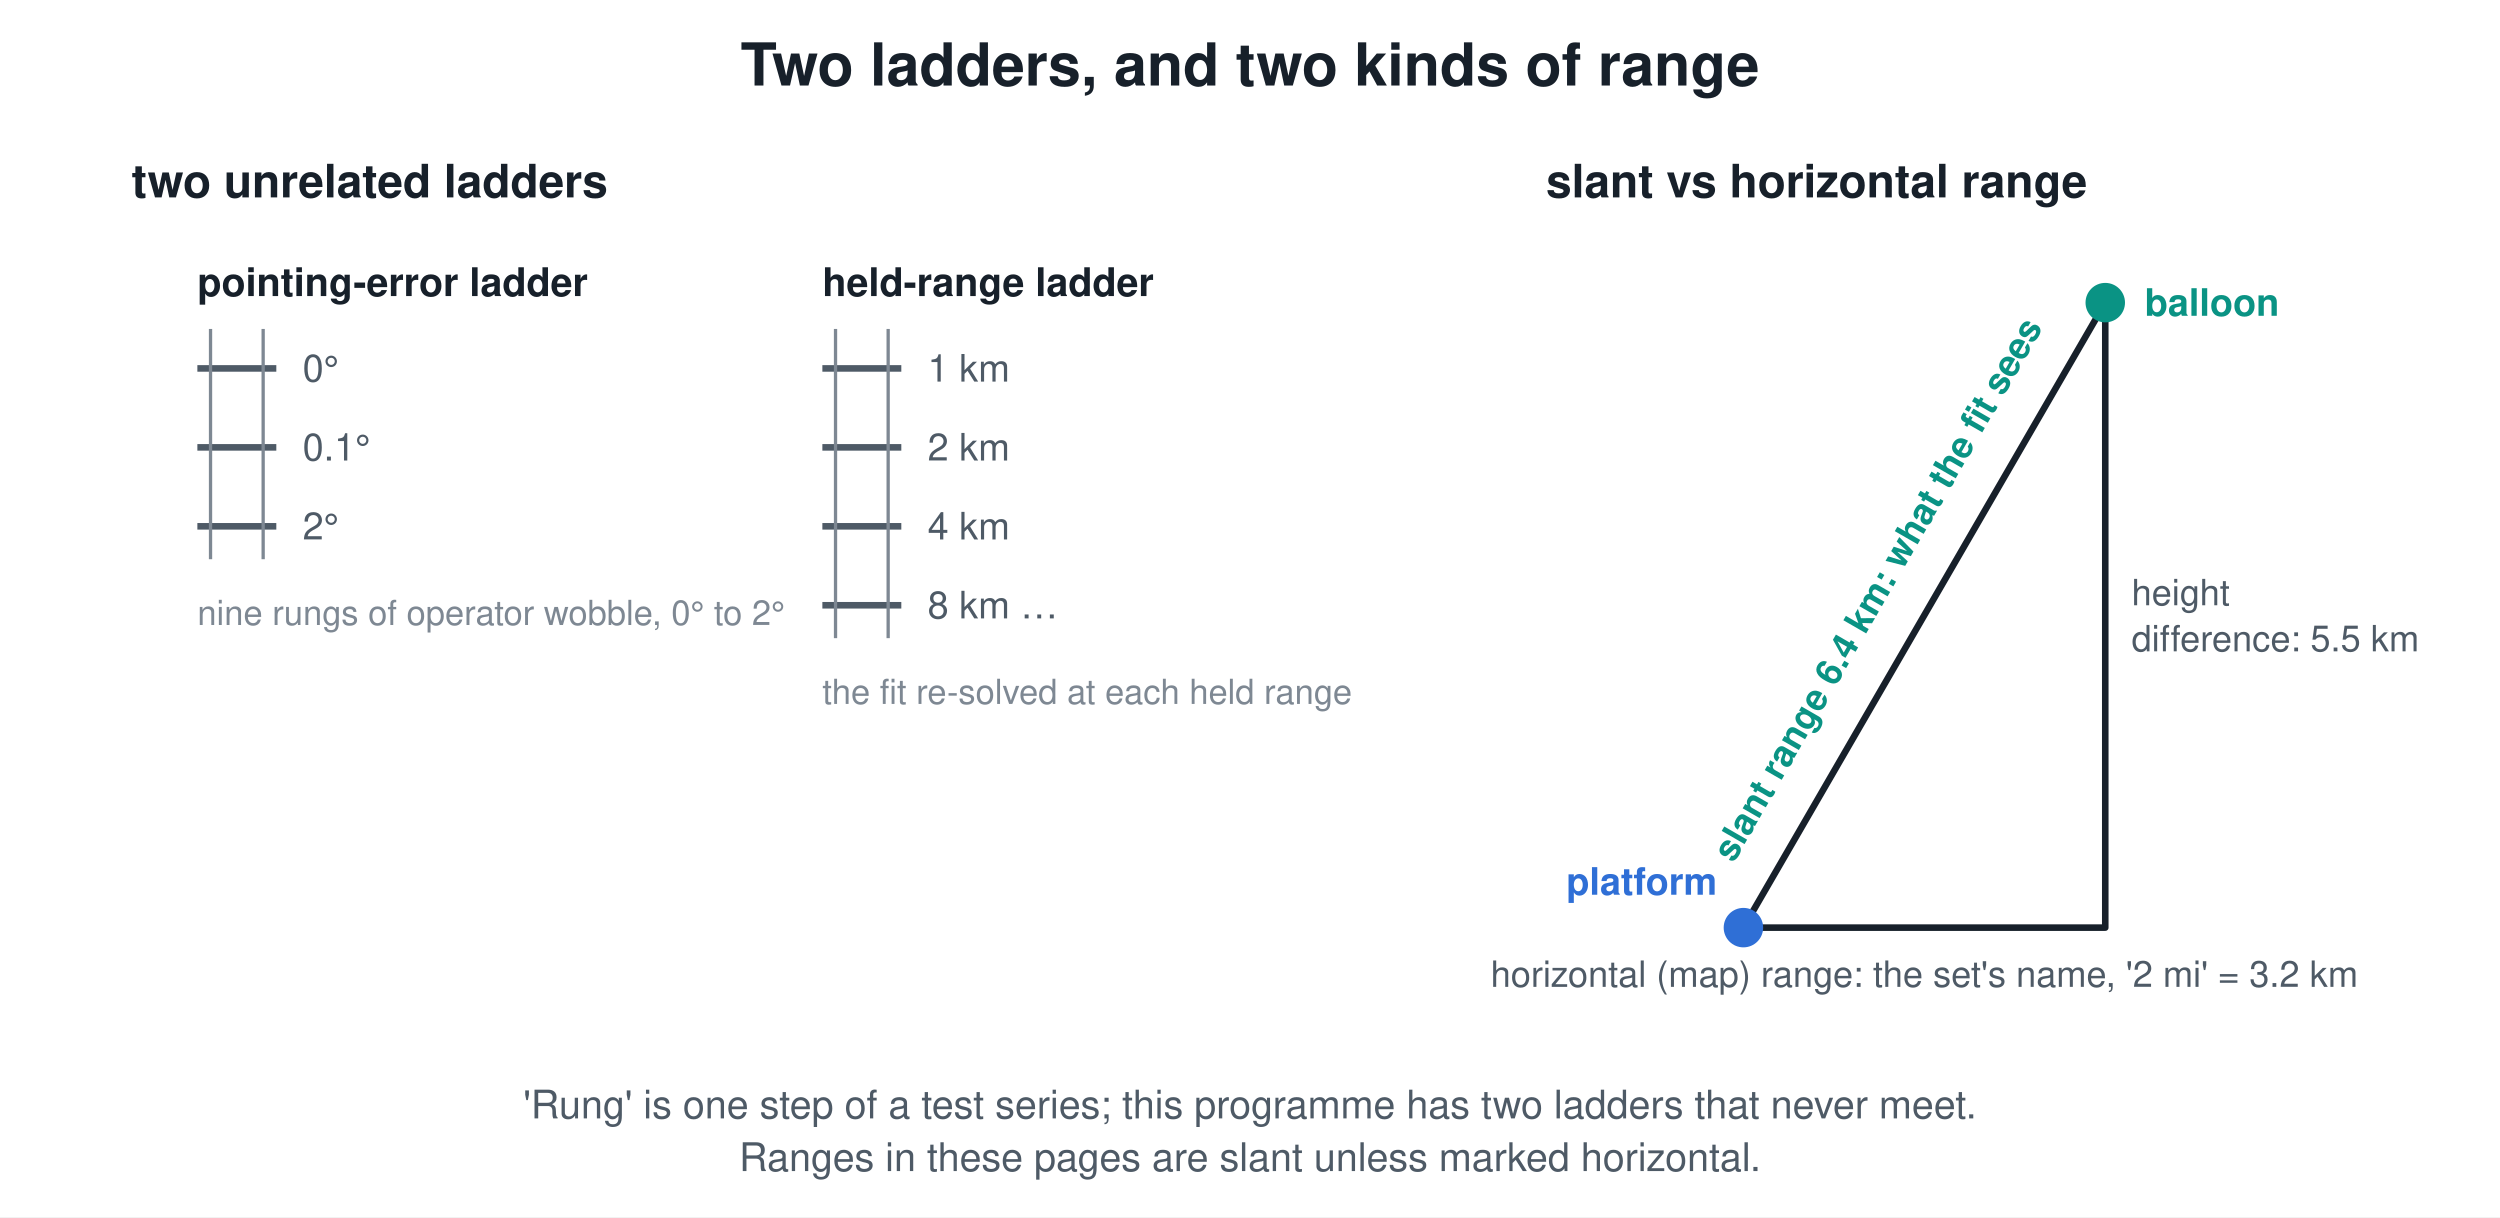
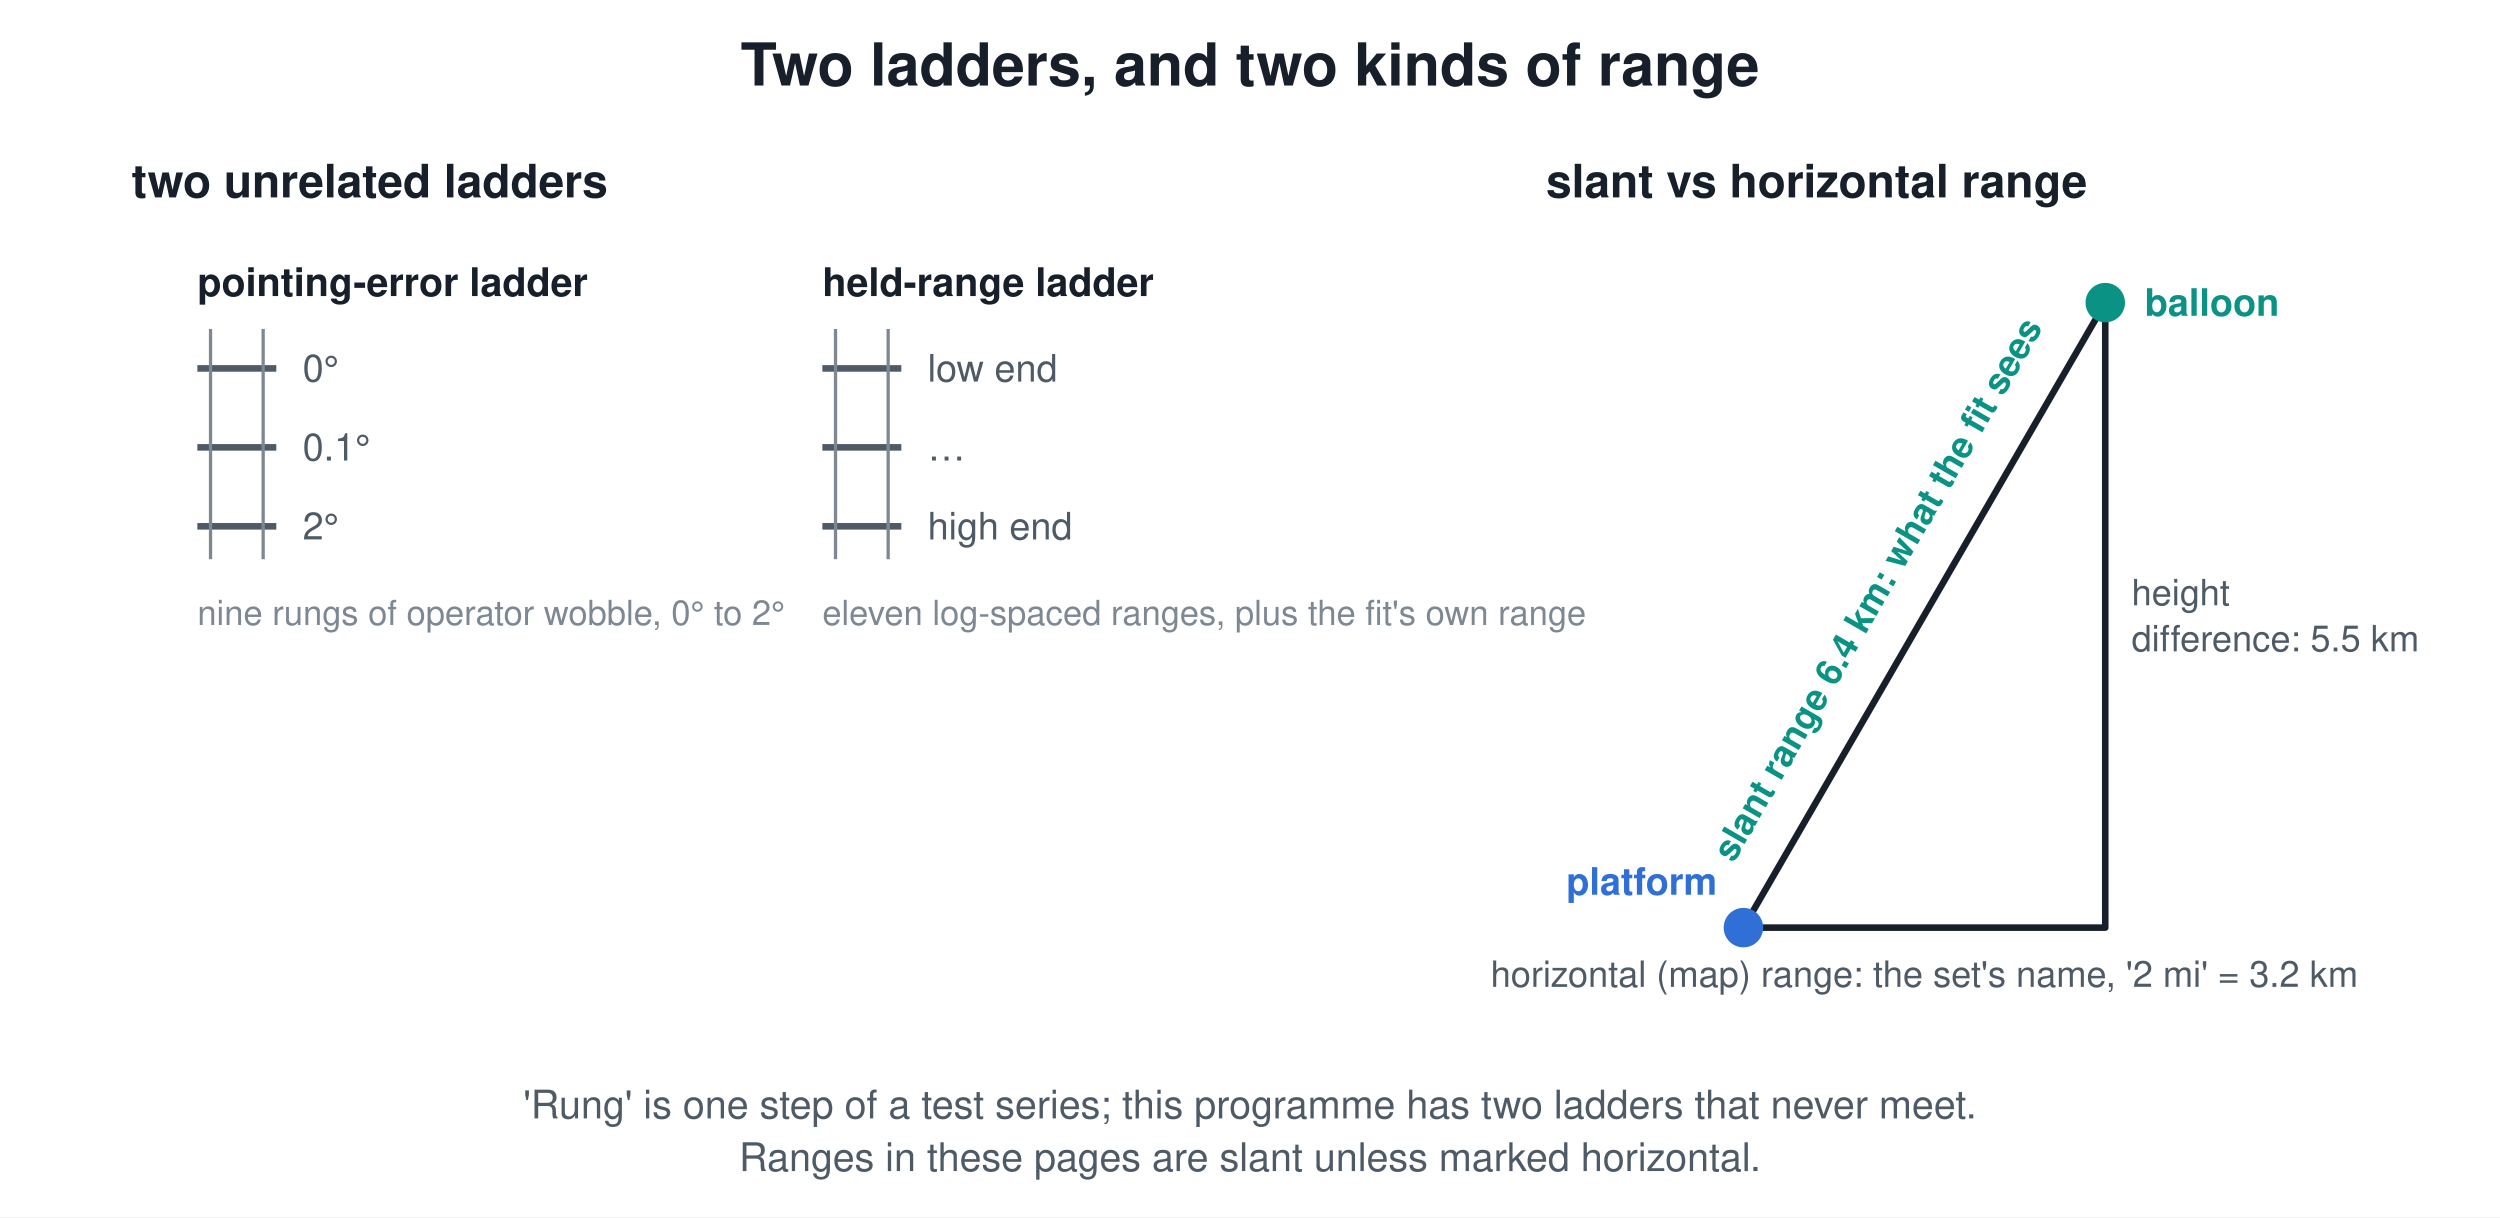
<svg xmlns="http://www.w3.org/2000/svg" width="760" height="370" viewBox="0 0 760 370" font-family="Helvetica, Arial, sans-serif">
  <rect width="760" height="370" fill="#FFFFFF" />
  <defs />
  <text x="380.0" y="26.0" font-family="Helvetica, Arial, sans-serif" font-size="18" font-weight="700" fill="#17202A" text-anchor="middle" style="">Two ladders, and two kinds of range</text>
  <text x="40.0" y="60.0" font-family="Helvetica, Arial, sans-serif" font-size="14" font-weight="700" fill="#17202A" text-anchor="start" style="">two unrelated ladders</text>
  <text x="60.0" y="90.0" font-family="Helvetica, Arial, sans-serif" font-size="12" font-weight="700" fill="#17202A" text-anchor="start" style="paint-order:stroke;stroke:#FFFFFF;stroke-width:3px;stroke-linejoin:round;">pointing-error ladder</text>
  <line x1="60.0" y1="112.0" x2="84.0" y2="112.0" stroke="#4E5A66" stroke-width="2" />
  <text x="92.0" y="116.0" font-family="Helvetica, Arial, sans-serif" font-size="11.5" font-weight="normal" fill="#4E5A66" text-anchor="start" style="paint-order:stroke;stroke:#FFFFFF;stroke-width:3px;stroke-linejoin:round;">0°</text>
  <line x1="60.0" y1="136.0" x2="84.0" y2="136.0" stroke="#4E5A66" stroke-width="2" />
  <text x="92.0" y="140.0" font-family="Helvetica, Arial, sans-serif" font-size="11.5" font-weight="normal" fill="#4E5A66" text-anchor="start" style="paint-order:stroke;stroke:#FFFFFF;stroke-width:3px;stroke-linejoin:round;">0.1°</text>
  <line x1="60.0" y1="160.0" x2="84.0" y2="160.0" stroke="#4E5A66" stroke-width="2" />
  <text x="92.0" y="164.0" font-family="Helvetica, Arial, sans-serif" font-size="11.5" font-weight="normal" fill="#4E5A66" text-anchor="start" style="paint-order:stroke;stroke:#FFFFFF;stroke-width:3px;stroke-linejoin:round;">2°</text>
  <line x1="64.0" y1="100.0" x2="64.0" y2="170.0" stroke="#7E8893" stroke-width="1" />
  <line x1="80.0" y1="100.0" x2="80.0" y2="170.0" stroke="#7E8893" stroke-width="1" />
  <text x="60.0" y="190.0" font-family="Helvetica, Arial, sans-serif" font-size="10.5" font-weight="normal" fill="#7E8893" text-anchor="start" style="paint-order:stroke;stroke:#FFFFFF;stroke-width:3px;stroke-linejoin:round;">nine rungs of operator wobble, 0° to 2°</text>
  <text x="250.0" y="90.0" font-family="Helvetica, Arial, sans-serif" font-size="12" font-weight="700" fill="#17202A" text-anchor="start" style="paint-order:stroke;stroke:#FFFFFF;stroke-width:3px;stroke-linejoin:round;">held-range ladder</text>
  <line x1="250.0" y1="112.0" x2="274.0" y2="112.0" stroke="#4E5A66" stroke-width="2" />
-   <text x="282.0" y="116.0" font-family="Helvetica, Arial, sans-serif" font-size="11.5" font-weight="normal" fill="#4E5A66" text-anchor="start" style="paint-order:stroke;stroke:#FFFFFF;stroke-width:3px;stroke-linejoin:round;">1 km</text>
+   <text x="282.0" y="116.0" font-family="Helvetica, Arial, sans-serif" font-size="11.5" font-weight="normal" fill="#4E5A66" text-anchor="start" style="paint-order:stroke;stroke:#FFFFFF;stroke-width:3px;stroke-linejoin:round;">low end</text>
  <line x1="250.0" y1="136.0" x2="274.0" y2="136.0" stroke="#4E5A66" stroke-width="2" />
-   <text x="282.0" y="140.0" font-family="Helvetica, Arial, sans-serif" font-size="11.5" font-weight="normal" fill="#4E5A66" text-anchor="start" style="paint-order:stroke;stroke:#FFFFFF;stroke-width:3px;stroke-linejoin:round;">2 km</text>
+   <text x="282.0" y="140.0" font-family="Helvetica, Arial, sans-serif" font-size="11.5" font-weight="normal" fill="#4E5A66" text-anchor="start" style="paint-order:stroke;stroke:#FFFFFF;stroke-width:3px;stroke-linejoin:round;">…</text>
  <line x1="250.0" y1="160.0" x2="274.0" y2="160.0" stroke="#4E5A66" stroke-width="2" />
-   <text x="282.0" y="164.0" font-family="Helvetica, Arial, sans-serif" font-size="11.5" font-weight="normal" fill="#4E5A66" text-anchor="start" style="paint-order:stroke;stroke:#FFFFFF;stroke-width:3px;stroke-linejoin:round;">4 km</text>
-   <line x1="250.0" y1="184.0" x2="274.0" y2="184.0" stroke="#4E5A66" stroke-width="2" />
-   <text x="282.0" y="188.0" font-family="Helvetica, Arial, sans-serif" font-size="11.5" font-weight="normal" fill="#4E5A66" text-anchor="start" style="paint-order:stroke;stroke:#FFFFFF;stroke-width:3px;stroke-linejoin:round;">8 km …</text>
-   <line x1="254.0" y1="100.0" x2="254.0" y2="194.0" stroke="#7E8893" stroke-width="1" />
-   <line x1="270.0" y1="100.0" x2="270.0" y2="194.0" stroke="#7E8893" stroke-width="1" />
-   <text x="250.0" y="214.0" font-family="Helvetica, Arial, sans-serif" font-size="10.5" font-weight="normal" fill="#7E8893" text-anchor="start" style="paint-order:stroke;stroke:#FFFFFF;stroke-width:3px;stroke-linejoin:round;">the fit re-solved at each held range</text>
+   <text x="282.0" y="164.0" font-family="Helvetica, Arial, sans-serif" font-size="11.5" font-weight="normal" fill="#4E5A66" text-anchor="start" style="paint-order:stroke;stroke:#FFFFFF;stroke-width:3px;stroke-linejoin:round;">high end</text>
+   <line x1="254.0" y1="100.0" x2="254.0" y2="170.0" stroke="#7E8893" stroke-width="1" />
+   <line x1="270.0" y1="100.0" x2="270.0" y2="170.0" stroke="#7E8893" stroke-width="1" />
+   <text x="250.0" y="190.0" font-family="Helvetica, Arial, sans-serif" font-size="10.5" font-weight="normal" fill="#7E8893" text-anchor="start" style="paint-order:stroke;stroke:#FFFFFF;stroke-width:3px;stroke-linejoin:round;">eleven log-spaced ranges, plus the fit's own range</text>
  <text x="470.0" y="60.0" font-family="Helvetica, Arial, sans-serif" font-size="14" font-weight="700" fill="#17202A" text-anchor="start" style="">slant vs horizontal range</text>
  <polygon points="530.0,282.0 640.0,282.0 640.0,92.0" fill="none" stroke="#17202A" stroke-width="2" stroke-linejoin="round" stroke-linecap="round" />
  <text x="585.0" y="300.0" font-family="Helvetica, Arial, sans-serif" font-size="11" font-weight="normal" fill="#4E5A66" text-anchor="middle" style="paint-order:stroke;stroke:#FFFFFF;stroke-width:3px;stroke-linejoin:round;">horizontal (map) range: the set's name, '2 mi' = 3.2 km</text>
  <text x="648.0" y="184.0" font-family="Helvetica, Arial, sans-serif" font-size="11" font-weight="normal" fill="#4E5A66" text-anchor="start" style="paint-order:stroke;stroke:#FFFFFF;stroke-width:3px;stroke-linejoin:round;">height</text>
  <text x="648.0" y="198.0" font-family="Helvetica, Arial, sans-serif" font-size="11" font-weight="normal" fill="#4E5A66" text-anchor="start" style="paint-order:stroke;stroke:#FFFFFF;stroke-width:3px;stroke-linejoin:round;">difference: 5.5 km</text>
  <text x="574.0" y="181.0" font-family="Helvetica, Arial, sans-serif" font-size="11" font-weight="700" fill="#0A9384" text-anchor="middle" style="paint-order:stroke;stroke:#FFFFFF;stroke-width:3px;stroke-linejoin:round;" transform="rotate(-60 574.0 181.0)">slant range 6.4 km: what the fit sees</text>
  <circle cx="530.0" cy="282.0" r="6" fill="#2F6FD6" />
  <text x="522.0" y="272.0" font-family="Helvetica, Arial, sans-serif" font-size="11.5" font-weight="700" fill="#2F6FD6" text-anchor="end" style="paint-order:stroke;stroke:#FFFFFF;stroke-width:3px;stroke-linejoin:round;">platform</text>
  <circle cx="640.0" cy="92.0" r="6" fill="#0A9384" />
  <text x="652.0" y="96.0" font-family="Helvetica, Arial, sans-serif" font-size="11.5" font-weight="700" fill="#0A9384" text-anchor="start" style="paint-order:stroke;stroke:#FFFFFF;stroke-width:3px;stroke-linejoin:round;">balloon</text>
  <text x="380.0" y="340.0" font-family="Helvetica, Arial, sans-serif" font-size="12" font-weight="normal" fill="#4E5A66" text-anchor="middle" style="paint-order:stroke;stroke:#FFFFFF;stroke-width:3px;stroke-linejoin:round;">'Rung' is one step of a test series; this programme has two ladders that never meet.</text>
  <text x="380.0" y="356.0" font-family="Helvetica, Arial, sans-serif" font-size="12" font-weight="normal" fill="#4E5A66" text-anchor="middle" style="paint-order:stroke;stroke:#FFFFFF;stroke-width:3px;stroke-linejoin:round;">Ranges in these pages are slant unless marked horizontal.</text>
</svg>
